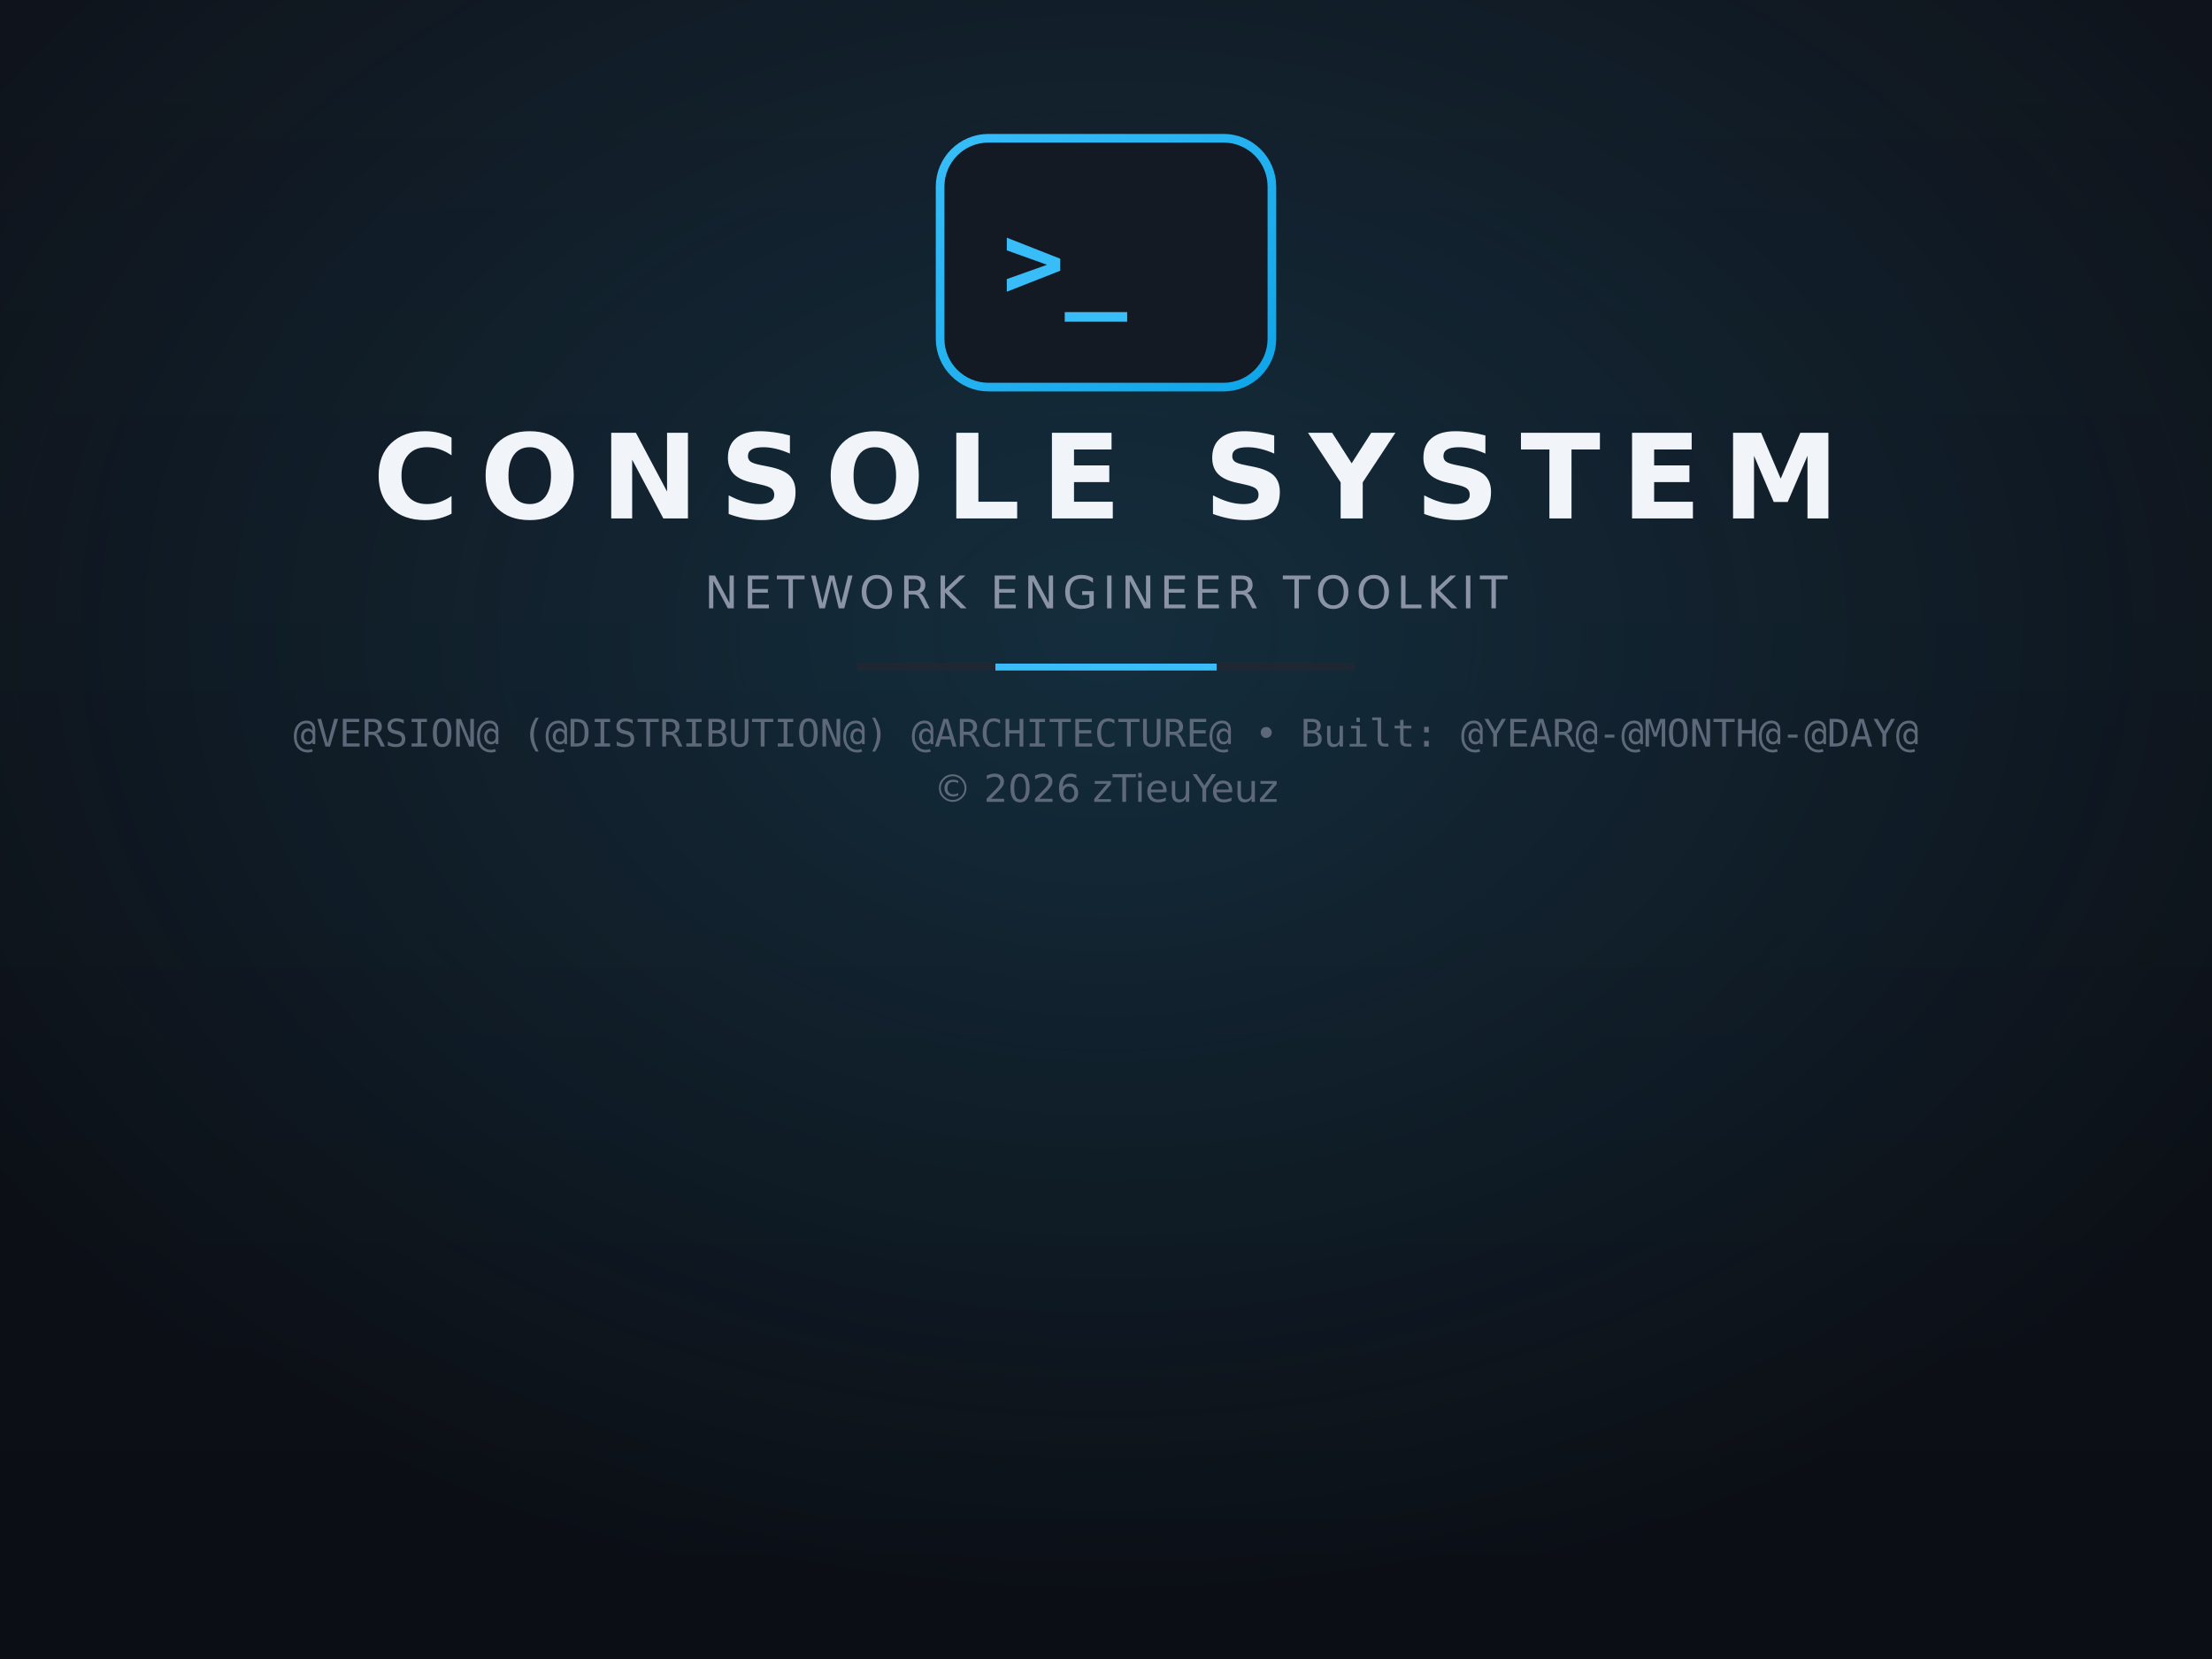
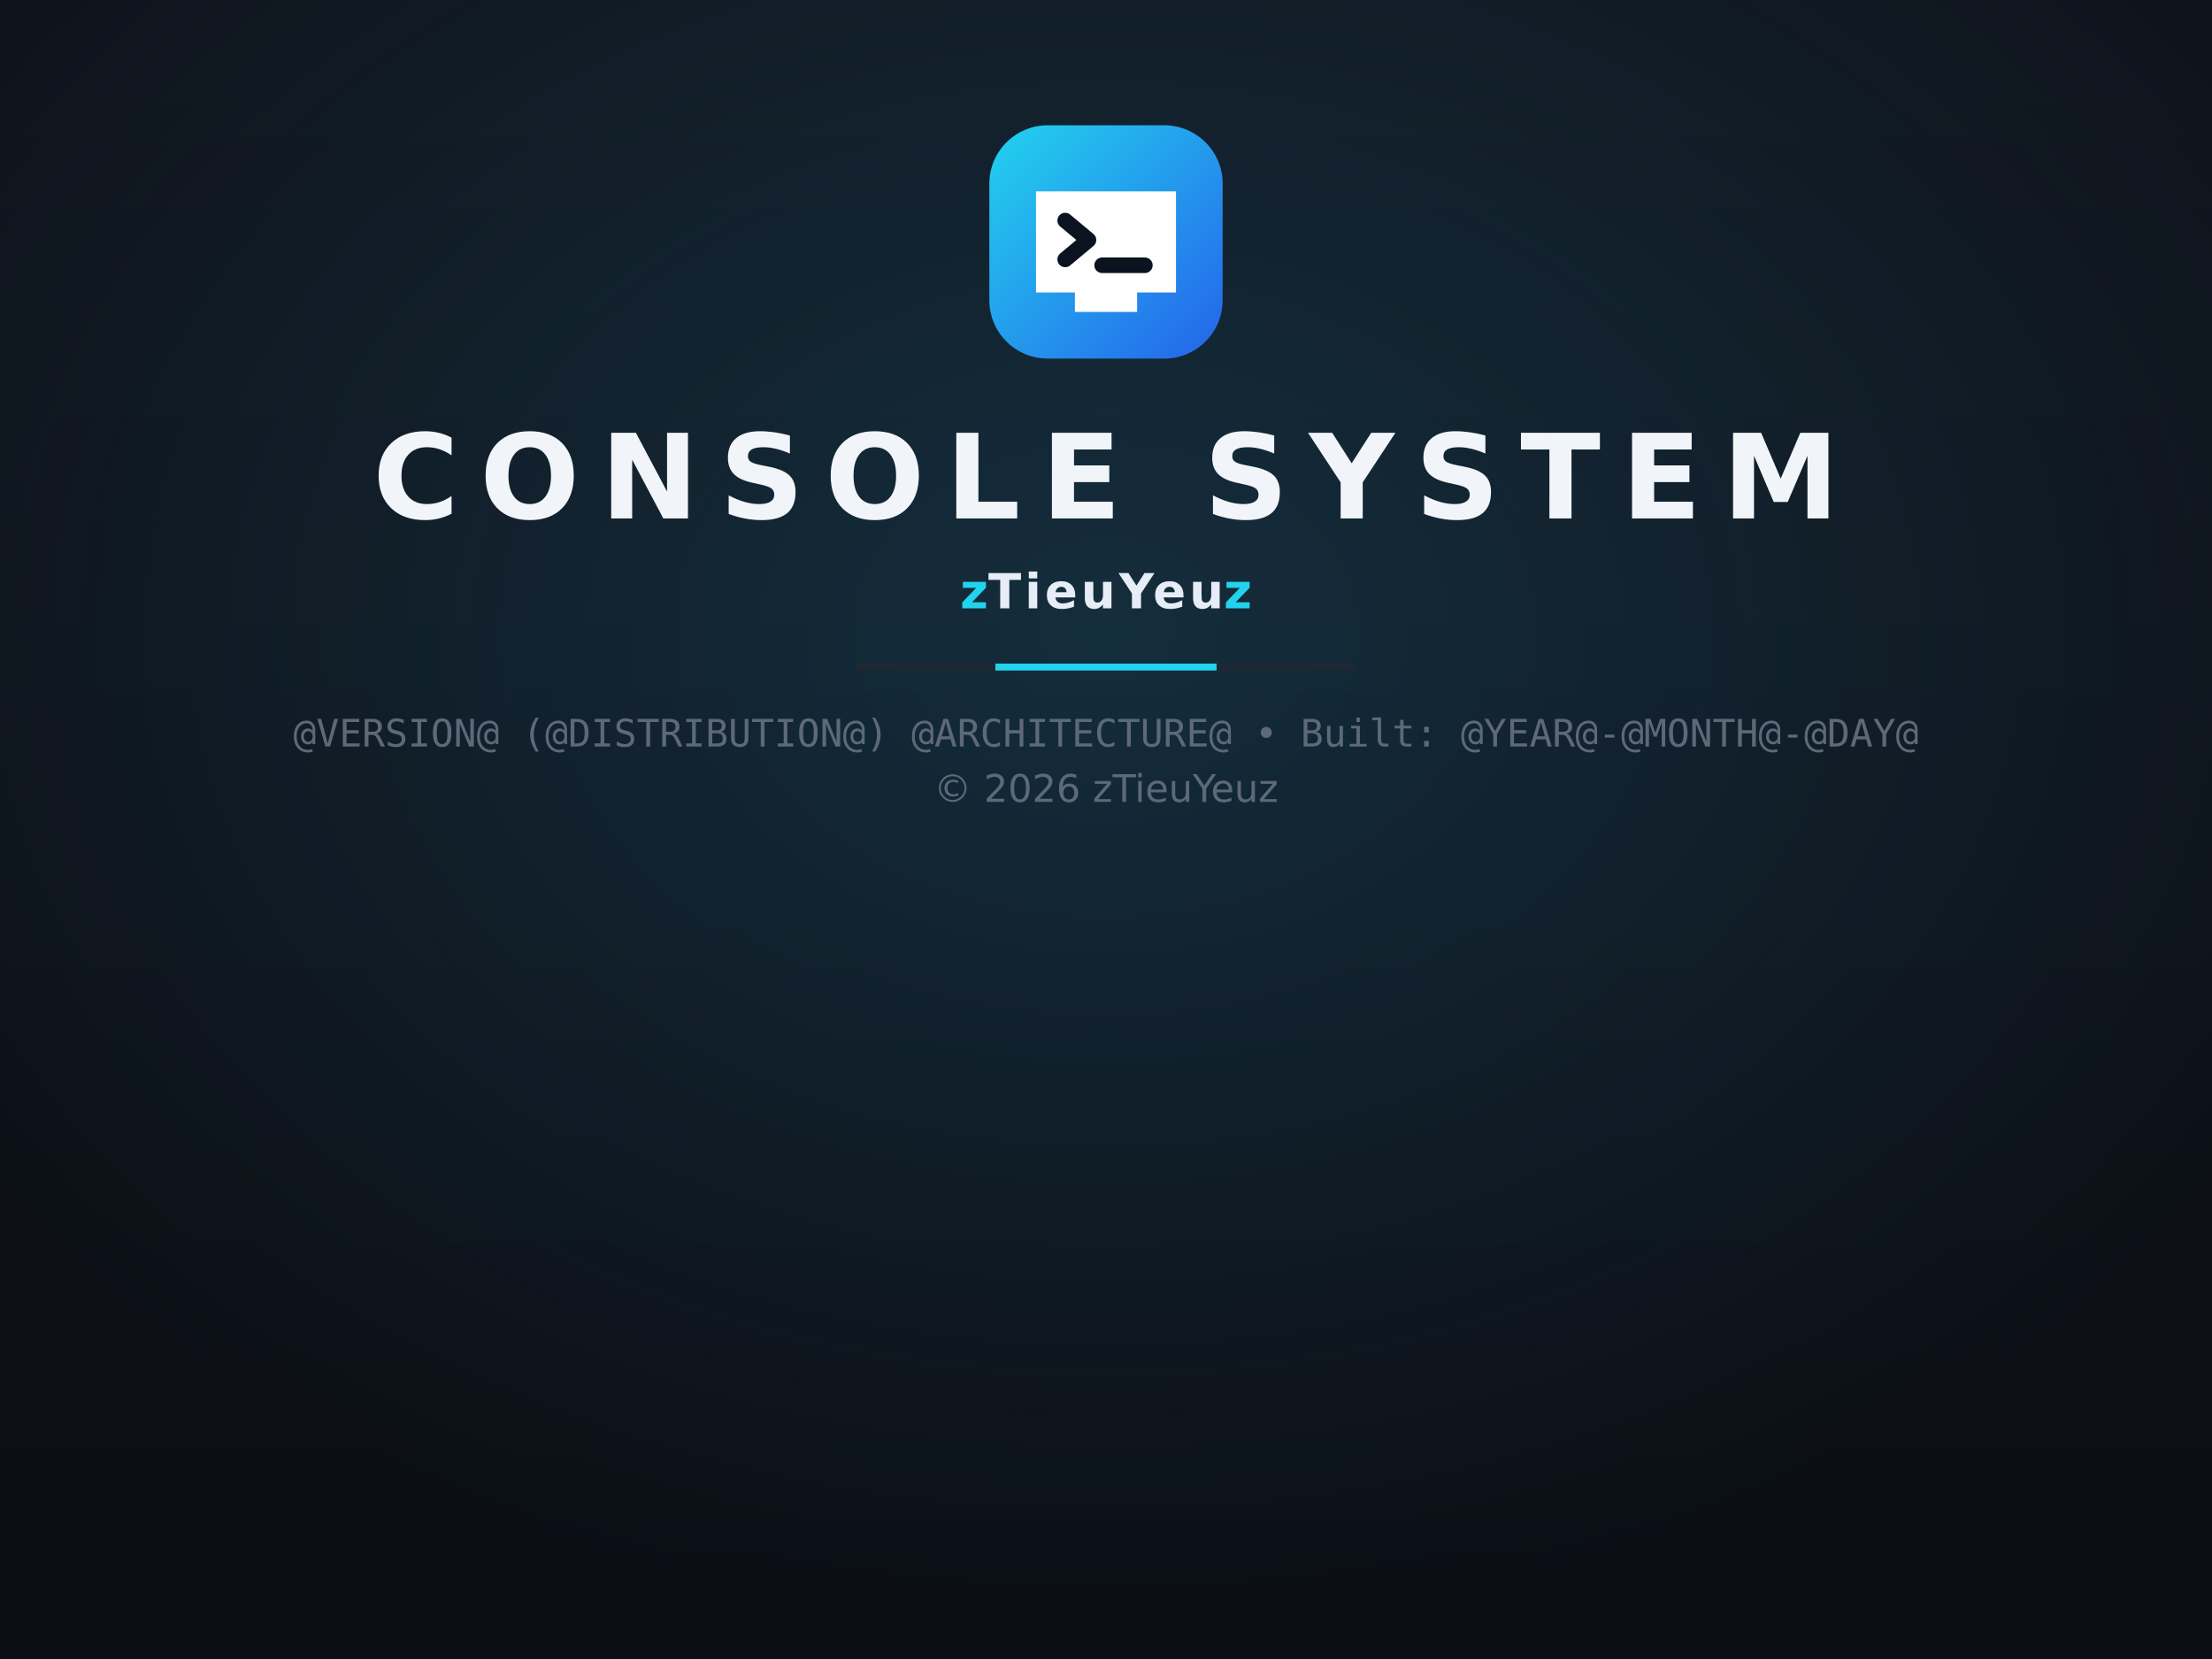
<svg xmlns="http://www.w3.org/2000/svg" width="640" height="480" viewBox="0 0 640 480">
  <defs>
    <linearGradient id="bg" x1="0" y1="0" x2="0" y2="1">
      <stop offset="0" stop-color="#0F141C" />
      <stop offset="1" stop-color="#0B0E14" />
    </linearGradient>
    <radialGradient id="glow" cx="50%" cy="38%" r="60%">
      <stop offset="0" stop-color="#38BDF8" stop-opacity="0.16" />
      <stop offset="1" stop-color="#38BDF8" stop-opacity="0" />
    </radialGradient>
    <linearGradient id="markGrad" x1="0" y1="0" x2="1" y2="1">
-       <stop offset="0" stop-color="#38BDF8" />
-       <stop offset="1" stop-color="#0EA5E9" />
+       <stop offset="0" stop-color="#22D3EE" />
+       <stop offset="1" stop-color="#2563EB" />
    </linearGradient>
  </defs>
  <rect x="0" y="0" width="640" height="480" fill="url(#bg)" />
  <rect x="0" y="0" width="640" height="480" fill="url(#glow)" />
-   <g transform="translate(272,40)">
-     <rect x="0" y="0" width="96" height="72" rx="14" fill="#141A23" stroke="url(#markGrad)" stroke-width="2.5" />
-     <text x="18" y="46" font-family="DejaVu Sans Mono, monospace" font-size="30" font-weight="bold" fill="#38BDF8">&gt;_</text>
+   <g transform="translate(284,34) scale(0.5625)">
+     <rect x="4" y="4" width="120" height="120" rx="30" fill="url(#markGrad)" />
+     <path d="M28 38h72v52H80v10H48V90H28z" fill="#fff" />
+     <g stroke="#0B1220" stroke-width="8" stroke-linecap="round" stroke-linejoin="round" fill="none">
+       <path d="M43 53l12 10-12 10" />
+       <path d="M62 76h22" />
+     </g>
  </g>
  <text x="320" y="150" font-family="DejaVu Sans, sans-serif" font-size="34" font-weight="bold" fill="#F1F5F9" text-anchor="middle" letter-spacing="6">CONSOLE SYSTEM</text>
-   <text x="320" y="176" font-family="DejaVu Sans, sans-serif" font-size="13" fill="#8A94A6" text-anchor="middle" letter-spacing="1.5">NETWORK ENGINEER TOOLKIT</text>
+   <text x="320" y="176" font-family="DejaVu Sans, sans-serif" font-size="14" font-weight="bold" fill="#E6EDF7" text-anchor="middle" letter-spacing="1">
+     <tspan fill="#22D3EE">z</tspan>TieuYeu<tspan fill="#22D3EE">z</tspan>
+   </text>
  <rect x="248" y="192" width="144" height="2" fill="#1F2733" />
-   <rect x="288" y="192" width="64" height="2" fill="#38BDF8" />
+   <rect x="288" y="192" width="64" height="2" fill="#22D3EE" />
  <text x="320" y="216" font-family="DejaVu Sans Mono, monospace" font-size="11" fill="#5D6879" text-anchor="middle">@VERSION@ (@DISTRIBUTION@) @ARCHITECTURE@ • Built: @YEAR@-@MONTH@-@DAY@</text>
  <text x="320" y="232" font-family="DejaVu Sans, sans-serif" font-size="11" fill="#5D6879" text-anchor="middle">© 2026 zTieuYeuz</text>
</svg>
